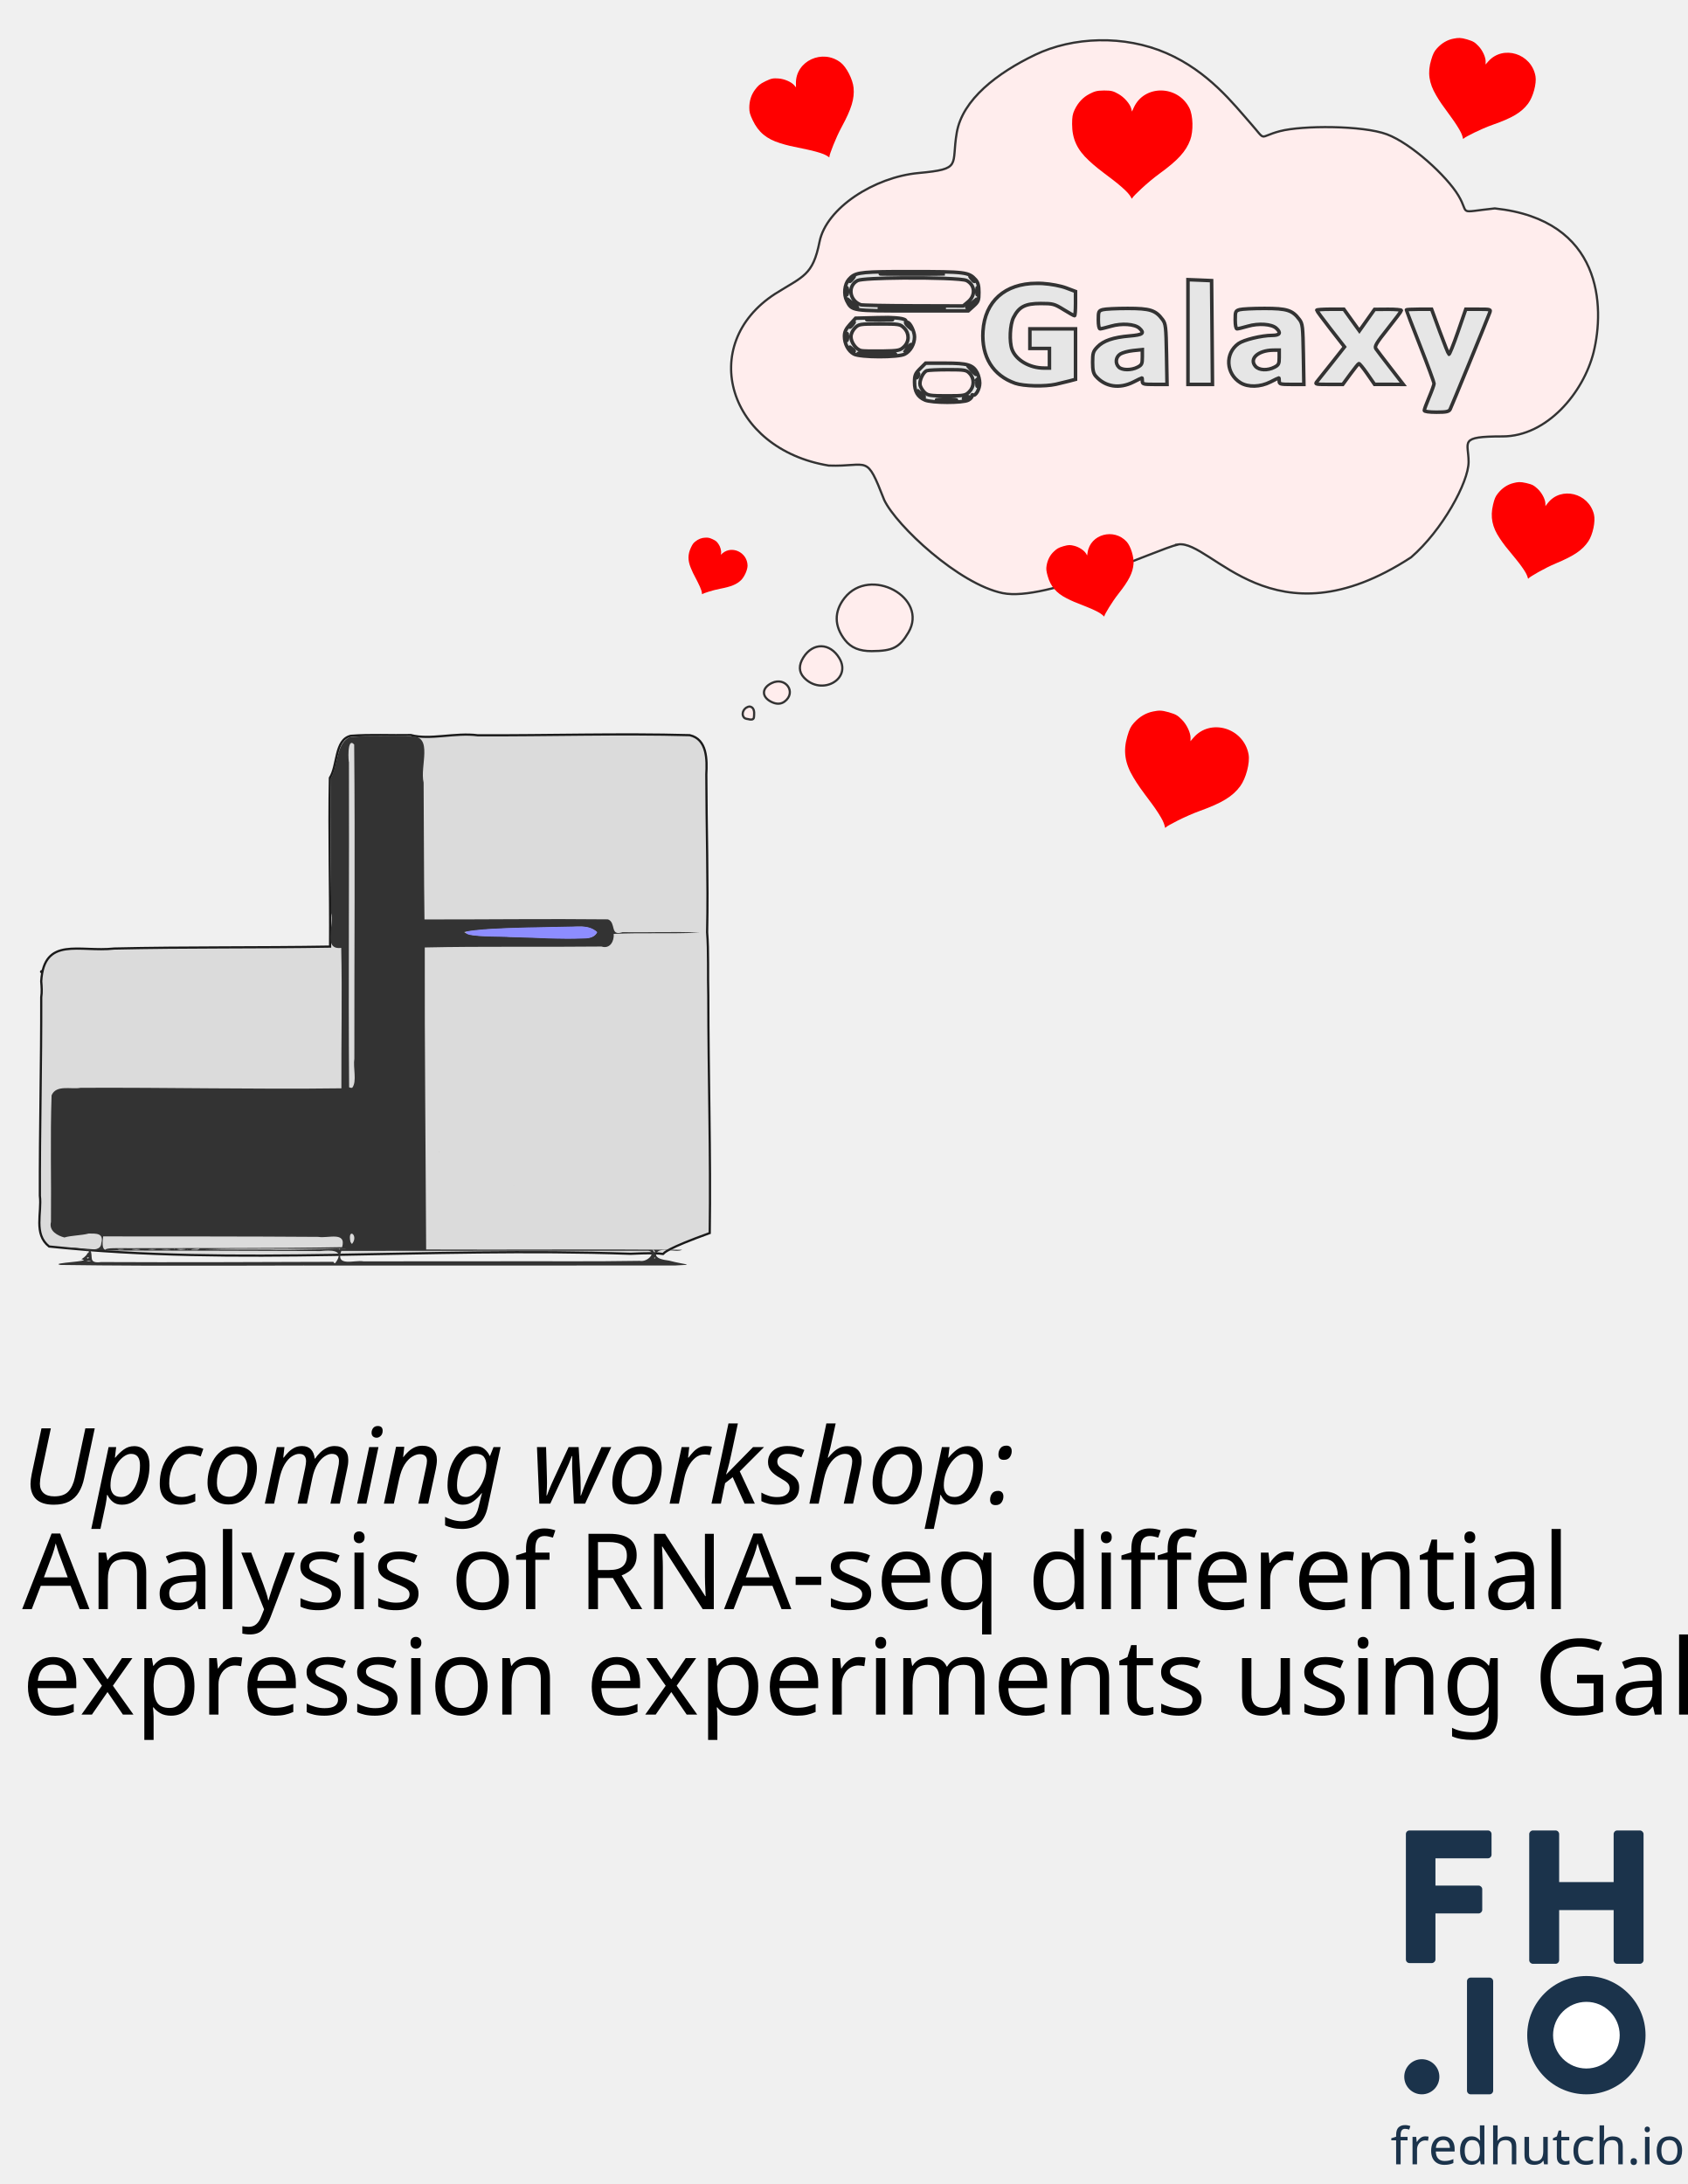
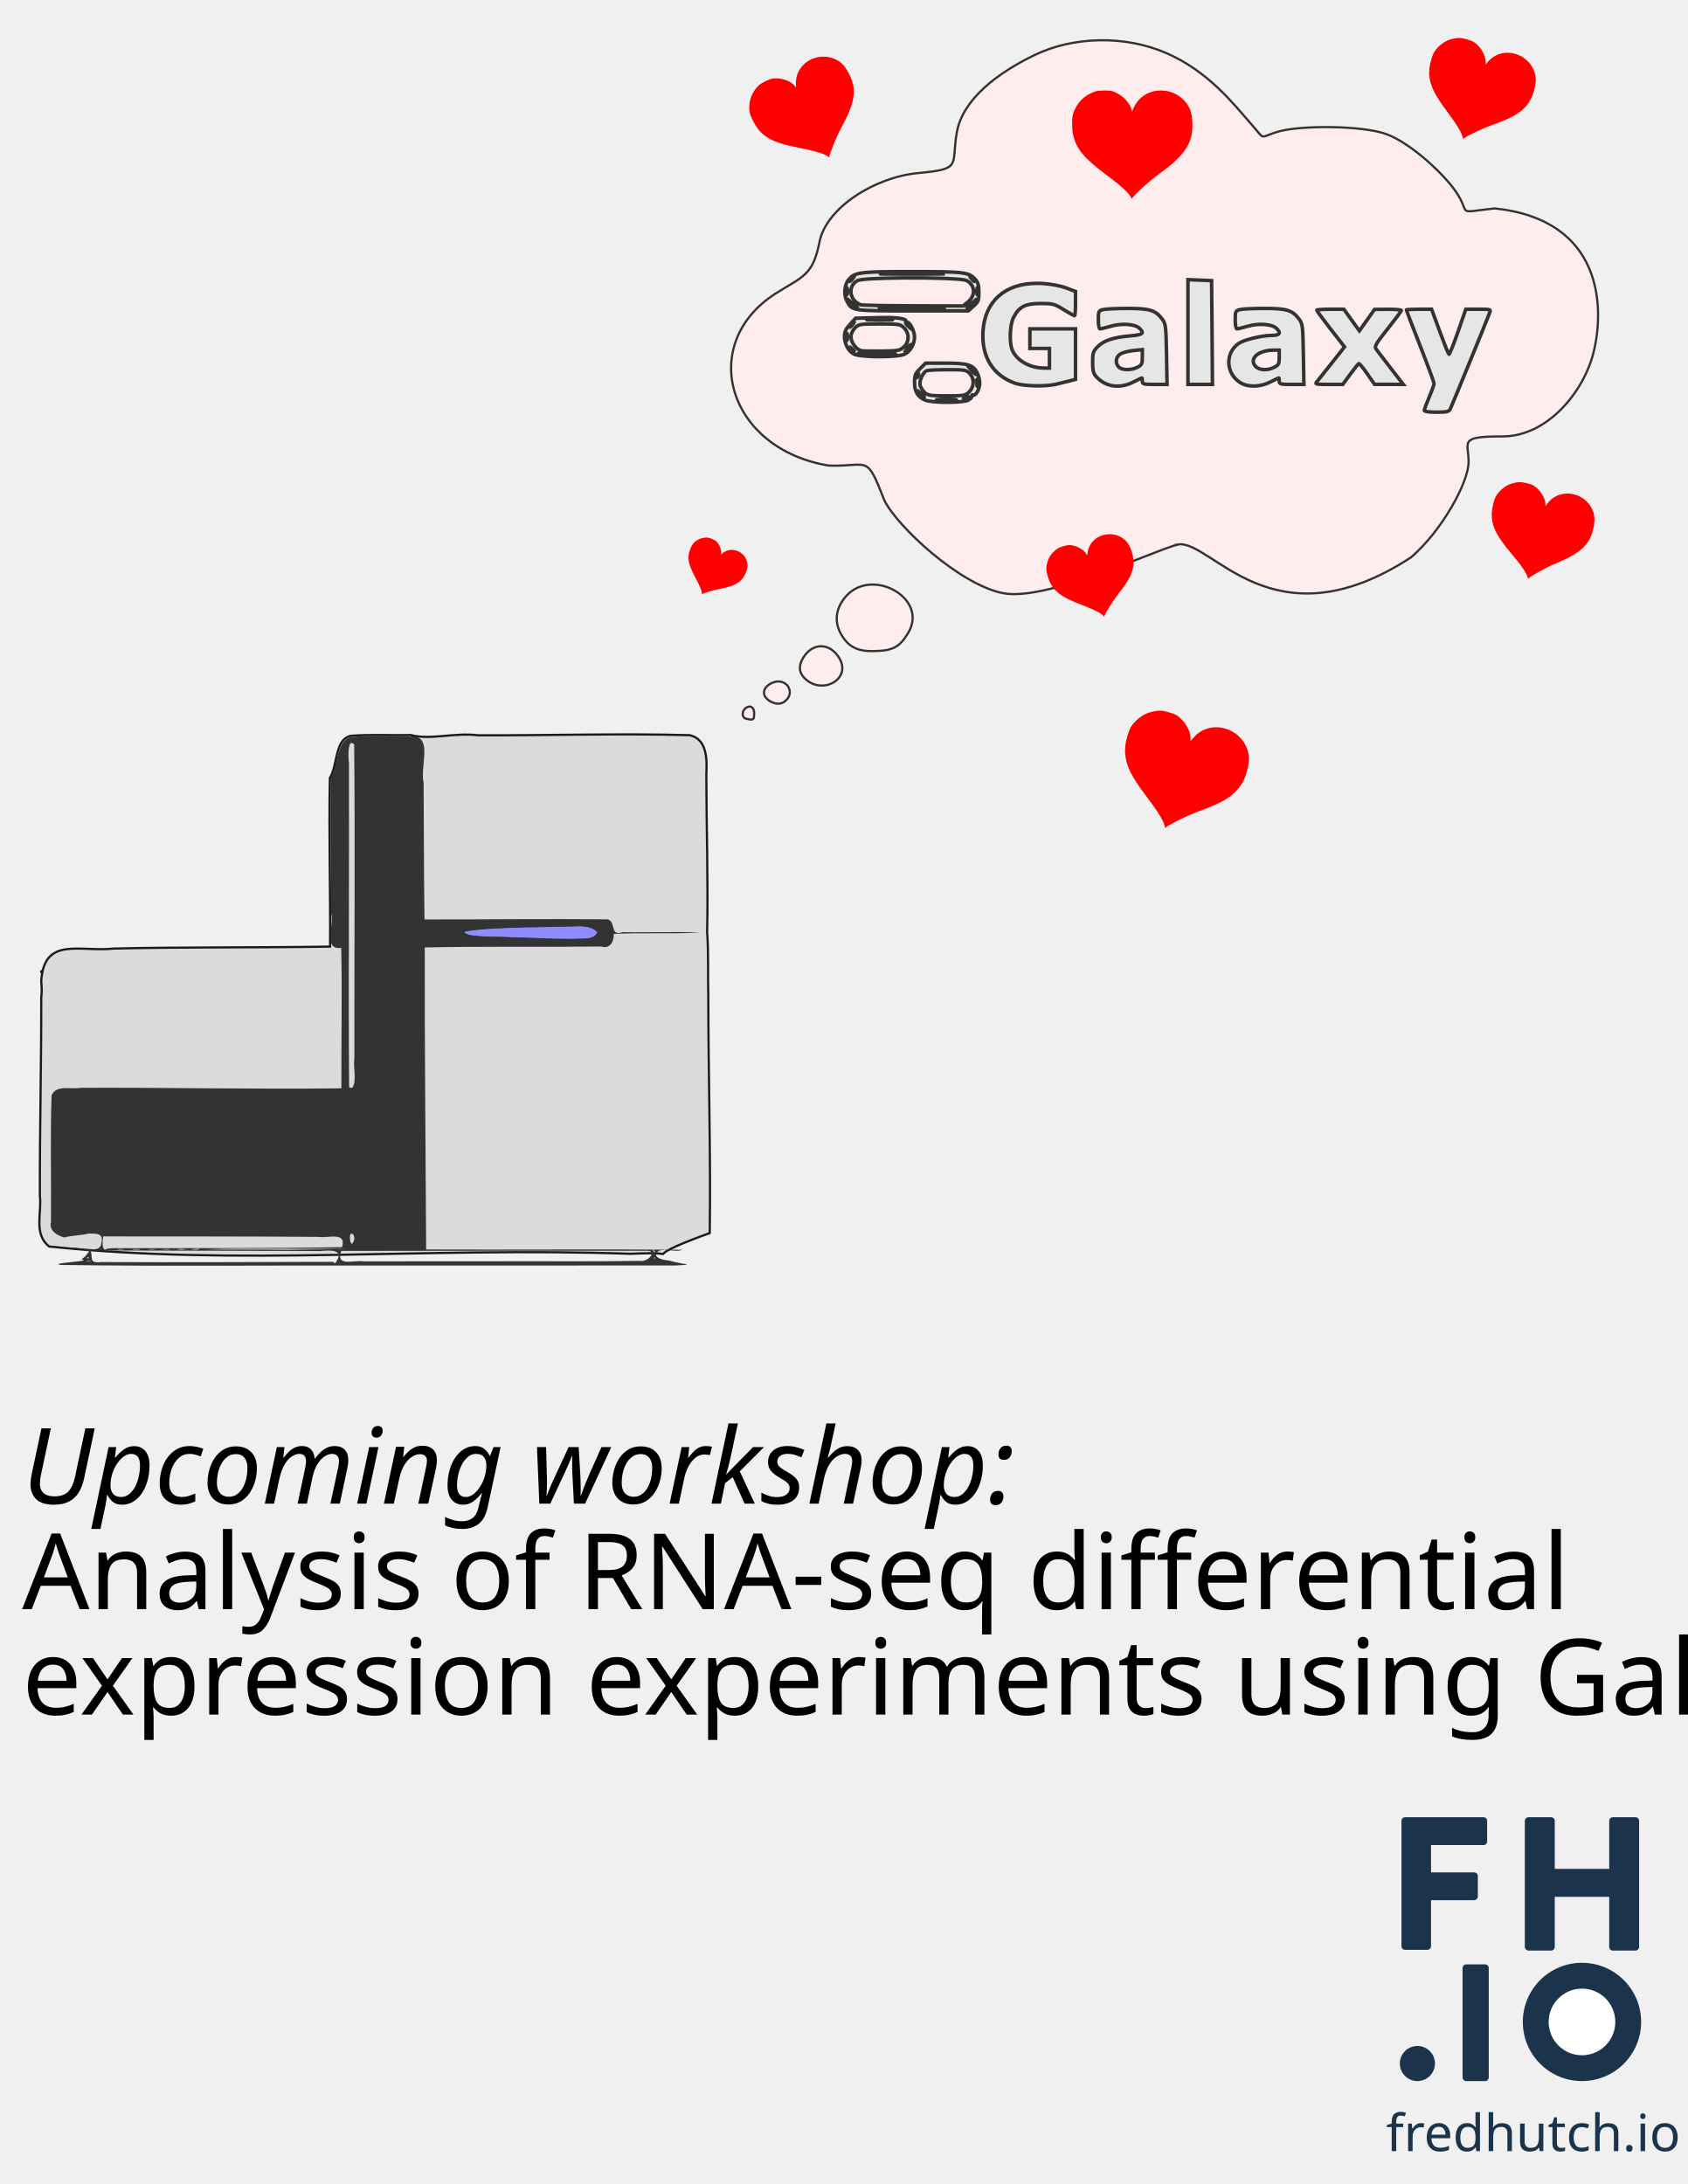
<svg xmlns="http://www.w3.org/2000/svg" width="765" height="990" id="svg2" version="1.1">
  <defs id="defs4">
    </defs>
  <g id="layer1" transform="translate(116.0609,662.6271)">
    <path style="fill:#ffeded;fill-opacity:1;stroke:#333333;stroke-width:1" d="m 417.957,-415.84 c -10.264,2.384 -59.769,26.101 -79.557,22.069 -19.788,-4.032 -48.109,-30.473 -53.684,-42.183 -8.337,-21.369 -6.739,-14.974 -25.16,-15.636 -45.615,-7.489 -59.804,-54.85 -24.288,-77.849 12.812,-8.054 17.062,-8.259 20.119,-23.584 3.057,-15.324 24.835,-29.328 44.872,-31.175 20.036,-1.846 14.723,-3.378 17.336,-18.354 2.613,-14.977 18.348,-27.01 35.507,-35.237 17.159,-8.228 40.371,-9.075 59.499,-0.759 19.128,8.316 30.547,23.218 38.096,31.762 7.55,8.544 3.26,6.288 13.314,3.626 10.054,-2.662 37.571,-2.684 48.545,1.421 10.974,4.106 27.092,18.891 32.397,27.751 5.305,8.86 -1.004,7.675 16.484,5.832 49.043,5.2 49.815,44.808 44.781,65.234 -4.574,18.222 -21.079,38.117 -41.238,38.117 -20.158,0 -15.415,2.337 -15.415,11.556 0,9.218 -11.966,31.089 -26.064,43.254 -62.784,40.976 -90.404,-8.037 -105.546,-5.847 z" id="path3319" />
-     <g id="g3795" transform="matrix(1.10635,0,0,1.10635,40.55769,-30.81603)">
-       <path transform="matrix(1.392869,0,0,1.392869,197.6493,31.98062)" d="m 240.455,165.7 c 0,9.609 -7.79,17.399 -17.399,17.399 -9.609,0 -17.399,-7.79 -17.399,-17.399 0,-9.609 7.79,-17.399 17.399,-17.399 9.609,0 17.399,7.79 17.399,17.399 z" id="path3165-7" style="fill:#1b334b;fill-opacity:1;stroke:none" />
-       <path style="fill:#ffffff;fill-opacity:1;stroke:none" id="path3935-9" d="m 240.455,165.7 c 0,9.609 -7.79,17.399 -17.399,17.399 -9.609,0 -17.399,-7.79 -17.399,-17.399 0,-9.609 7.79,-17.399 17.399,-17.399 9.609,0 17.399,7.79 17.399,17.399 z" transform="matrix(0.7846498,0,0,0.7846498,333.3161,132.7627)" />
-       <path d="m 434.391,180.377 c 0,-0.775 0.622,-1.474 1.475,-1.474 l 32.137,0 c 0.851,0 1.475,0.699 1.475,1.474 l 0,8.462 c 0,0.775 -0.625,1.474 -1.475,1.474 l -21.502,0 0,11.177 17.697,0 c 0.776,0 1.475,0.699 1.475,1.476 l 0,8.459 c 0,0.777 -0.699,1.476 -1.475,1.476 l -17.697,0 0,18.861 c 0,0.778 -0.699,1.476 -1.477,1.476 l -9.158,0 c -0.853,0 -1.475,-0.699 -1.475,-1.476 l 0,-51.386" style="fill:#1b334b;fill-opacity:1;fill-rule:nonzero;stroke:none" id="path54-1-3" />
-       <path d="m 484.92,180.385 c 0,-0.78 0.703,-1.482 1.486,-1.482 l 9.287,0 c 0.858,0 1.486,0.703 1.486,1.482 l 0,19.67 22.322,0 0,-19.67 c 0,-0.78 0.624,-1.482 1.482,-1.482 l 9.287,0 c 0.782,0 1.484,0.703 1.484,1.482 l 0,51.67 c 0,0.782 -0.701,1.484 -1.484,1.484 l -9.287,0 c -0.858,0 -1.482,-0.703 -1.482,-1.484 l 0,-20.528 -22.322,0 0,20.528 c 0,0.782 -0.628,1.484 -1.486,1.484 l -9.287,0 c -0.782,0 -1.486,-0.703 -1.486,-1.484 l 0,-51.67" style="fill:#1b334b;fill-opacity:1;fill-rule:nonzero;stroke:none" id="path62-6-5" />
-       <path id="path3160-8" d="m 460.926,239.192 c -0.823,0 -1.501,0.68 -1.501,1.501 0,15.905 0,28.765 0,44.82 0,0.821 0.678,1.501 1.501,1.501 l 7.72,0 c 0.819,0 1.501,-0.68 1.501,-1.501 0,-14.897 0,-31.444 0,-44.82 0,-0.821 -0.682,-1.501 -1.501,-1.501 z" style="fill:#1b334b;fill-opacity:1;fill-rule:nonzero;stroke:none" />
-       <path transform="matrix(1.790477,0,0,1.790477,817.7681,434.8068)" d="m -206.46,-86.561 c 0,2.218 -1.798,4.017 -4.017,4.017 -2.218,0 -4.017,-1.798 -4.017,-4.017 0,-2.218 1.798,-4.017 4.017,-4.017 2.218,0 4.017,1.798 4.017,4.017 z" id="path3267-2" style="fill:#1b334b;fill-opacity:1;stroke:none" />
-     </g>
    <flowRoot xml:space="preserve" id="flowRoot3056" style="font-size:48px;font-style:normal;font-variant:normal;font-weight:normal;font-stretch:normal;line-height:125%;letter-spacing:0px;word-spacing:0px;fill:#000000;fill-opacity:1;stroke:none;font-family:'2CA19B_0_0';-inkscape-font-specification:'2CA19B_0_0'" transform="matrix(1.10635,0,0,1.10635,25.34818,-289.278)">
      <flowRegion id="flowRegion3058">
        <rect id="rect3060" width="501.08" height="145.062" x="-108.046" y="401.181" style="fill:#000000;fill-opacity:1" />
      </flowRegion>
      <flowPara style="font-size:21px;fill:#000000;fill-opacity:1" id="flowPara3078">RNA-seq has become a standard assay in molecular biology, and Galaxy has a comprehensive set of tools to help you learn from the results. </flowPara>
      <flowPara style="font-size:21px;fill:#000000;fill-opacity:1" id="flowPara3839">
-         <flowSpan style="font-style:normal;font-variant:normal;font-weight:bold;font-stretch:normal;fill:#000000;fill-opacity:1;font-family:'2CA19B_1_0';-inkscape-font-specification:'2CA19B_1_0 Bold'" id="flowSpan3845">Class for Hutch employees:  </flowSpan>1-3pm Friday November 20.  </flowPara>
+         <flowSpan style="font-style:normal;font-variant:normal;font-weight:bold;font-stretch:normal;fill:#000000;fill-opacity:1;font-family:'2CA19B_1_0';-inkscape-font-specification:'2CA19B_1_0 Bold'" id="flowSpan3845">Class for Hutch employees:  </flowSpan>3-5pm Wednesday 12/2.  </flowPara>
      <flowPara style="font-size:21px;fill:#000000;fill-opacity:1" id="flowPara3841">Registration required. Details at http://fredhutch.io/.</flowPara>
      <flowPara style="font-size:21px;fill:#000000;fill-opacity:1" id="flowPara3072" />
    </flowRoot>
-     <text xml:space="preserve" style="font-size:23.233px;font-style:normal;font-variant:normal;font-weight:normal;font-stretch:normal;line-height:125%;letter-spacing:0px;word-spacing:0px;fill:#1b334b;fill-opacity:1;stroke:none;font-family:'2CA19B_1_0';-inkscape-font-specification:'2CA19B_1_0'" x="514.19" y="318.458" id="text3080">
-       <tspan id="tspan3082" x="514.19" y="318.458">fredhutch.io</tspan>
-     </text>
+     <g id="g3046" transform="translate(-2,-6)">
+       <g transform="matrix(1.10635,0,0,1.10635,40.55769,-30.81603)" id="g3795">
+         <path style="fill:#1b334b;fill-opacity:1;stroke:none" id="path3165-7" d="m 240.455,165.7 c 0,9.609 -7.79,17.399 -17.399,17.399 -9.609,0 -17.399,-7.79 -17.399,-17.399 0,-9.609 7.79,-17.399 17.399,-17.399 9.609,0 17.399,7.79 17.399,17.399 z" transform="matrix(1.392869,0,0,1.392869,197.6493,31.98062)" />
+         <path transform="matrix(0.7846498,0,0,0.7846498,333.3161,132.7627)" d="m 240.455,165.7 c 0,9.609 -7.79,17.399 -17.399,17.399 -9.609,0 -17.399,-7.79 -17.399,-17.399 0,-9.609 7.79,-17.399 17.399,-17.399 9.609,0 17.399,7.79 17.399,17.399 z" id="path3935-9" style="fill:#ffffff;fill-opacity:1;stroke:none" />
+         <path id="path54-1-3" style="fill:#1b334b;fill-opacity:1;fill-rule:nonzero;stroke:none" d="m 434.391,180.377 c 0,-0.775 0.622,-1.474 1.475,-1.474 l 32.137,0 c 0.851,0 1.475,0.699 1.475,1.474 l 0,8.462 c 0,0.775 -0.625,1.474 -1.475,1.474 l -21.502,0 0,11.177 17.697,0 c 0.776,0 1.475,0.699 1.475,1.476 l 0,8.459 c 0,0.777 -0.699,1.476 -1.475,1.476 l -17.697,0 0,18.861 c 0,0.778 -0.699,1.476 -1.477,1.476 l -9.158,0 c -0.853,0 -1.475,-0.699 -1.475,-1.476 l 0,-51.386" />
+         <path id="path62-6-5" style="fill:#1b334b;fill-opacity:1;fill-rule:nonzero;stroke:none" d="m 484.92,180.385 c 0,-0.78 0.703,-1.482 1.486,-1.482 l 9.287,0 c 0.858,0 1.486,0.703 1.486,1.482 l 0,19.67 22.322,0 0,-19.67 c 0,-0.78 0.624,-1.482 1.482,-1.482 l 9.287,0 c 0.782,0 1.484,0.703 1.484,1.482 l 0,51.67 c 0,0.782 -0.701,1.484 -1.484,1.484 l -9.287,0 c -0.858,0 -1.482,-0.703 -1.482,-1.484 l 0,-20.528 -22.322,0 0,20.528 c 0,0.782 -0.628,1.484 -1.486,1.484 l -9.287,0 c -0.782,0 -1.486,-0.703 -1.486,-1.484 l 0,-51.67" />
+         <path style="fill:#1b334b;fill-opacity:1;fill-rule:nonzero;stroke:none" d="m 460.926,239.192 c -0.823,0 -1.501,0.68 -1.501,1.501 0,15.905 0,28.765 0,44.82 0,0.821 0.678,1.501 1.501,1.501 l 7.72,0 c 0.819,0 1.501,-0.68 1.501,-1.501 0,-14.897 0,-31.444 0,-44.82 0,-0.821 -0.682,-1.501 -1.501,-1.501 z" id="path3160-8" />
+         <path style="fill:#1b334b;fill-opacity:1;stroke:none" id="path3267-2" d="m -206.46,-86.561 c 0,2.218 -1.798,4.017 -4.017,4.017 -2.218,0 -4.017,-1.798 -4.017,-4.017 0,-2.218 1.798,-4.017 4.017,-4.017 2.218,0 4.017,1.798 4.017,4.017 z" transform="matrix(1.790477,0,0,1.790477,817.7681,434.8068)" />
+       </g>
+       <text id="text3080" y="318.458" x="514.19" style="font-size:23.233px;font-style:normal;font-variant:normal;font-weight:normal;font-stretch:normal;line-height:125%;letter-spacing:0px;word-spacing:0px;fill:#1b334b;fill-opacity:1;stroke:none;font-family:'2CA19B_1_0';-inkscape-font-specification:'2CA19B_1_0'" xml:space="preserve">
+         <tspan y="318.458" x="514.19" id="tspan3082">fredhutch.io</tspan>
+       </text>
+     </g>
    <g transform="matrix(0.07104731,0.01681218,-0.01681218,0.07104731,563.601,-447.1052)" id="layer1-0">
      <path d="M 297.297,550.868 C 283.522,535.432 249.127,505.339 220.863,483.994 137.119,420.752 125.721,411.6 91.719,380.291 29.035,322.571 2.414,264.581 2.505,185.951 2.549,147.567 5.166,132.779 15.915,110.154 34.151,71.768 61.015,43.245 95.36,25.799 119.685,13.444 131.683,7.954 172.304,7.73 c 42.493,-0.235 51.439,4.72 76.435,18.452 30.425,16.714 61.74,52.436 68.213,77.811 l 3.998,15.672 9.86,-21.585 c 55.716,-121.973 233.598,-120.148 295.502,3.032 19.638,39.076 21.794,122.513 4.38,169.513 -22.715,61.309 -65.38,108.051 -164.006,179.677 -64.681,46.974 -137.885,118.046 -142.981,128.028 -5.915,11.588 -0.282,1.816 -26.408,-27.461 z" id="path2417" style="fill:#ff0000" />
      <g transform="translate(129.2857,-64.28571)" id="g2221" />
    </g>
    <path style="fill:#29abe2;fill-opacity:1;stroke:none" d="" id="path3325" transform="translate(-116.0609,-662.6271)" />
    <g id="g3816" transform="matrix(0.147448,0,0,0.147448,269.0008,-334.0718)">
      <path id="path3005" d="m -2460.53,1603.85 c -48.778,-38.314 -21.802,-103.694 -28.431,-156.024 -0.577,-203.155 4.724,-408.461 4.209,-610.26 2.477,-16.238 1.458,-31.11 -0.068,-49.315 8.514,-139.639 118.971,-88.648 224.304,-100.451 221.181,-5.007 442.551,-2.338 663.681,-6.007 1.351,-172.696 -4.14,-346.328 -0.611,-518.596 24.575,-38.412 13.825,-117.624 64.13,-129.387 61.355,-4.744 123.166,-1.014 184.707,-2.31 58.494,16.093 136.985,-8.564 206.107,0.726 216.786,0.758 434.677,-6.217 650.969,-0.402 54.34,12.193 53.514,75.974 51.227,120.438 0.196,161.677 5.843,325.498 2.472,485.737 4.661,57.715 1.812,131.8 3.562,195.235 0.129,243.029 7.772,486.414 4.418,729.265 -263.368,94.964 -35.653,53.923 -243.028,63.76 -640.345,-21.831 -1201.708,38.45 -1787.647,-22.411 z M -2483.443,761 c -6.897,-2.782 7.212,-7.487 0,0 z" style="fill:#dbdbdb;fill-opacity:1;stroke:#1a1a1a;stroke-width:6.782" />
      <path id="path2993" d="m -1430.336,1662.469 c -331.649,-1.25 -663.417,2.856 -994.991,-1.936 -37.843,-6.595 104.126,-10.763 64.031,-17.424 55.192,-36.745 -27.416,-33.508 -48.575,-32.176 28.178,-13.949 106.936,23.208 109.75,-17.436 8.769,-31.974 -17.513,-29.293 -38.538,-29.595 -22.916,6.215 -53.923,5.7 -74.874,12.185 -19.841,-5.131 -48.675,-19.49 -41.298,-47.872 1.275,-129.611 -2.572,-260 1.89,-389.126 14.121,-33.769 60.828,-17.391 89.247,-23.141 267.177,-1.334 534.554,5.044 801.6,1.556 -0.684,-143.671 2.698,-289.245 -0.519,-431.729 -58.415,7.355 -19.383,-73.202 -31.451,-108.526 1.001,-137.711 -3.813,-276.339 -0.295,-413.627 21.641,-38.979 16.59,-109.257 59.148,-126.031 62.001,-4.895 125.012,-3.465 186.894,-1.673 70.099,-4.139 26.72,92.468 38.98,141.533 1.094,140.291 0.618,280.606 2.65,420.881 188.008,0.275 376.401,-2.304 564.17,-0.255 26.077,10.621 4.752,53.02 44.973,39.359 78.961,1.554 158.72,-2.351 237.207,1.349 -87.703,4.432 -177.602,-0.342 -264.707,4.02 1.885,21.535 -10.869,47.387 -37.561,38.791 -180.822,1.985 -363.703,-1.037 -543.208,2.876 -0.688,308.512 2.828,619.241 4.254,928.528 262.091,1.135 525.776,-1.257 787.136,0.859 -20.618,10.713 -70.033,-12.028 -80.413,12.35 -1.752,14.231 19.002,18.146 40.386,21.081 47.283,12.881 84.931,11.846 18.257,14.926 -298.043,0.197 -596.106,0.14 -894.142,0.253 z m -150.715,-7.439 c 32.142,-42.766 -15.76,-40.316 -45.651,-37.27 -235.625,-0.514 -471.928,-1.688 -707.134,-1.823 10.279,17.993 -8.689,40.964 33.637,35.692 237.893,1.194 475.788,0 713.681,-0.73 l 1.743,3.381 3.724,0.75 z m -757.094,-5.146 c 21.568,-1.132 -24.541,-3.817 0,0 z m 1234.326,-0.605 c 152.721,-0.83 306.533,1.362 458.572,-1.353 25.401,4.835 51.966,-27.218 27.186,-30.925 -314.795,0.089 -629.591,-0.261 -944.386,0.277 -18.623,50.846 40.923,26.983 68.362,32.19 130.089,-0.063 260.178,-0.125 390.266,-0.189 z m -1237.257,-8.473 c 9.263,-6.111 -10.407,-3.354 0,0 z m 1741.899,0.022 c 7.357,-5.096 -6.684,-2.6 0,0 z M -2341.387,1625 c 9.491,-8.933 -8.605,-14.361 0,0 z m 1742.05,0 c 13.84,7.873 -17.291,-31.365 0,0 z m -1688.358,-11.088 c 2.195,-6.537 38.584,-4.907 70.682,-4.934 218.888,-0.775 438.821,0.74 657.176,-3.097 13.863,-49.655 -44.163,-26.324 -73.312,-31.665 -220.392,-1.635 -440.791,-1.202 -661.188,-1.478 -1.791,13.81 -4.795,38.47 6.642,41.173 z m 43.515,-0.52 c 43.018,-1.31 -26.721,-3.422 0,0 z m 51.344,0.393 c 44.416,-2.78 -45.945,-2.864 0,0 z m 50.397,-0.385 c 38.165,-2.875 -45.673,-1.605 0,0 z m 44,-0.016 c 43.226,-2.478 -54.282,-2.106 0,0 z m 42.202,0.448 c 51.502,-2.915 -42.148,-3.683 0,0 z m 52.35,-0.597 c 28.453,-6.223 -58.016,1.39 0,0 z m 224.051,0.152 c 24.438,2.624 329.229,-4.243 200.041,-2.595 -134.488,1.036 -269.263,-2.344 -403.541,1.683 67.788,1.716 135.683,0.537 203.5,0.911 z m -295,-0.386 c 3.587,-2.555 -3.587,-2.555 0,0 z m 39.417,-0.079 c 6.736,-0.792 -6.32,-0.81 0,0 z m 467.083,0.079 c 6.226,-2.359 -5.954,-2.244 0,0 z m 39.811,-18.189 c 19.873,-26.376 -15.388,-50.419 -5.811,-5.213 2.195,1.166 2.058,7.496 5.811,5.213 z m -146.197,-465.378 c 1116.482,497.045 558.241,248.522 0,0 z m 146.159,-13.835 c 14.91,-19.704 1.886,-61.396 6.321,-89.303 -0.355,-321.817 2.477,-644.106 -0.547,-965.692 -23.44,-26.033 -17.029,59.966 -16.113,53.194 1.249,333.505 -2.044,667.241 0.566,1000.621 3.219,0.736 6.299,2.706 9.773,1.18 z m 683.228,-459.159 c 21.858,-1.8 58.939,5.292 68.5,-19.285 -32.507,-28.894 -82.732,-10.455 -122.647,-15.497 -94.847,5.267 -191.841,0.141 -285.219,15.57 26.204,18.63 97.941,8.528 138.679,14.356 66.916,0.579 133.782,5.718 200.688,4.857 z" style="fill:#333333" />
    </g>
    <path style="fill:#e6e6e6;stroke:#333333;stroke-width:1.6;stroke-miterlimit:4;stroke-dasharray:none" d="m 289.371,-539.491 c 2.341,-0.013 4.98,0 7.963,0 24.036,0 25.728,0.194 28.807,3.658 1.096,1.232 1.477,2.731 1.477,5.741 0,3.646 -0.233,4.261 -2.401,6.204 l -2.424,2.176 -25.299,0 c -27.831,0 -27.386,0.052 -29.8,-4.63 -1.447,-2.806 -0.991,-7.425 0.946,-9.607 2.573,-2.898 4.34,-3.452 20.728,-3.542 z m 8.287,0.833 c -4.284,-9e-5 -8.597,0.031 -11.911,0.093 -6.627,0.123 -1.413,0.208 11.587,0.208 8.938,1.8e-4 14.3,-0.046 14.704,-0.116 -0.091,-0.028 -0.942,-0.059 -2.654,-0.093 -3.186,-0.062 -7.442,-0.092 -11.726,-0.093 z m -26.614,1.389 c -0.128,0.068 -0.415,0.279 -0.854,0.625 -0.711,0.559 -1.293,1.143 -1.293,1.296 0,0.61 0.605,0.239 1.57,-0.995 0.574,-0.734 0.79,-1.04 0.577,-0.926 z m 52.513,0 c -0.038,0.038 0.187,0.339 0.646,0.926 0.558,0.713 1.139,1.296 1.293,1.296 0.608,0 0.215,-0.63 -1.016,-1.597 -0.586,-0.461 -0.885,-0.663 -0.923,-0.625 z m -30.538,0.625 c -9.992,0.087 -19.036,0.482 -20.382,1.181 -4.647,2.41 -3.776,9.087 1.431,10.996 0.609,0.223 11.314,0.431 23.775,0.463 l 22.644,0.069 2.285,-1.921 c 3.466,-2.925 3.104,-7.614 -0.739,-9.607 -1.731,-0.898 -16.168,-1.293 -29.015,-1.181 z m 129.356,0.787 5.355,0.208 5.355,0.231 0.208,23.52 0.185,23.52 -5.54,0 -5.563,0 0,-23.751 z m -154.631,3.658 c -0.09,0.122 -0.139,0.706 -0.139,1.597 0,1.426 0.137,2.009 0.323,1.296 0.186,-0.713 0.186,-1.88 0,-2.593 -0.07,-0.267 -0.131,-0.374 -0.185,-0.301 z m 59.092,0 c -0.09,0.122 -0.139,0.706 -0.139,1.597 0,1.426 0.137,2.009 0.323,1.296 0.186,-0.713 0.186,-1.88 0,-2.593 -0.07,-0.267 -0.131,-0.374 -0.185,-0.301 z m 26.799,-1.991 c 0.949,-0.006 1.938,0.004 2.932,0.069 3.757,0.244 8.087,1.073 10.595,2.014 l 4.247,1.597 0,5.51 c 0,3.026 -0.195,5.51 -0.439,5.51 -0.243,0 -2.472,-1.25 -4.94,-2.778 -4.215,-2.609 -4.831,-2.778 -10.433,-2.778 -6.951,0 -9.804,1.453 -12.28,6.32 -1.642,3.228 -1.998,11.011 -0.669,14.538 1.817,4.823 7.975,8.403 14.496,8.403 l 2.447,0 0,-4.445 0,-4.445 -4.432,0 -4.432,0 0,-4.445 0,-4.445 10.341,0 10.341,0 0,11.436 0,11.459 -2.77,0.741 c -1.523,0.405 -4.266,1.066 -6.094,1.482 -4.963,1.129 -14.641,0.9 -18.466,-0.44 -10.097,-3.536 -15.354,-12.027 -14.611,-23.636 0.866,-13.537 9.935,-21.57 24.168,-21.668 z m -85.845,6.922 1.801,2.037 c 0.985,1.12 2.113,2.037 2.516,2.037 0.403,0 0.585,-0.083 0.415,-0.185 -0.169,-0.102 -1.297,-1.019 -2.516,-2.037 z m 59.092,0 -2.216,1.852 c -1.219,1.019 -2.347,1.935 -2.516,2.037 -0.169,0.102 0.012,0.185 0.415,0.185 0.403,0 1.554,-0.917 2.539,-2.037 z m -29.223,4.167 c -4.418,-9e-5 -8.865,0.032 -12.28,0.093 -6.831,0.122 -1.45,0.208 11.957,0.208 9.217,1.8e-4 14.751,-0.046 15.165,-0.116 -0.094,-0.028 -0.98,-0.06 -2.747,-0.093 -3.288,-0.061 -7.677,-0.092 -12.095,-0.093 z m 97.386,0.278 c 10.165,0 12.639,0.783 15.812,5.047 1.424,1.914 1.577,3.233 1.8,15.742 l 0.231,13.658 -5.586,0 c -5.106,0 -5.609,-0.13 -5.609,-1.482 0,-0.815 -0.083,-1.483 -0.185,-1.482 -0.102,8.3e-4 -1.81,0.835 -3.809,1.852 -6.361,3.236 -12.764,2.272 -17.058,-2.57 -1.147,-1.293 -1.477,-2.726 -1.477,-6.366 0,-4.162 0.249,-4.935 2.147,-6.922 2.707,-2.834 7.218,-4.384 14.588,-5 6.085,-0.509 6.972,-1.213 4.432,-3.519 -2.092,-1.898 -8.022,-2.306 -12.834,-0.903 -2.263,0.66 -4.494,1.204 -4.94,1.204 -0.489,0 -0.808,-1.624 -0.808,-4.074 0,-3.797 0.132,-4.097 2.031,-4.63 1.117,-0.313 6.186,-0.556 11.264,-0.556 z m 62.046,0 c 10.164,0 12.639,0.783 15.812,5.047 1.426,1.916 1.566,3.22 1.777,15.742 l 0.231,13.658 -5.586,0 c -5.093,0 -5.586,-0.131 -5.586,-1.482 0,-0.815 -0.083,-1.483 -0.185,-1.482 -0.102,8.3e-4 -1.81,0.835 -3.809,1.852 -4.586,2.334 -10.094,2.483 -13.55,0.37 -6.667,-4.076 -7.157,-13.32 -0.946,-17.756 2.443,-1.745 10.497,-3.707 15.35,-3.727 3.475,-0.014 4.102,-1.154 1.777,-3.264 -2.092,-1.898 -8.022,-2.306 -12.834,-0.903 -2.263,0.66 -4.494,1.204 -4.94,1.204 -0.489,0 -0.808,-1.624 -0.808,-4.074 0,-3.797 0.132,-4.097 2.031,-4.63 1.117,-0.313 6.186,-0.556 11.264,-0.556 z m 29.777,0.37 6.163,0 3.509,4.908 3.532,4.885 3.439,-4.861 3.439,-4.861 6.094,-0.046 c 3.352,-0.02 6.09,0.227 6.071,0.532 -0.019,0.306 -2.83,4.056 -6.232,8.334 -5.237,6.585 -6.041,7.957 -5.309,9.028 0.475,0.696 3.455,4.613 6.625,8.704 l 5.771,7.454 -6.509,-0.023 -6.509,0 -3.324,-4.792 c -1.828,-2.635 -3.54,-4.725 -3.809,-4.63 -0.268,0.095 -2.014,2.269 -3.878,4.815 l -3.393,4.63 -6.394,0 c -6.022,0 -6.334,-0.076 -5.286,-1.296 0.612,-0.713 3.671,-4.559 6.786,-8.519 l 5.678,-7.199 -6.302,-8.079 c -3.462,-4.449 -6.302,-8.293 -6.302,-8.542 0,-0.249 2.761,-0.44 6.14,-0.44 z m 40.21,0 5.725,0 3.693,10.07 c 2.031,5.537 3.899,10.189 4.155,10.348 0.256,0.159 2.092,-4.372 4.063,-10.07 l 3.578,-10.348 5.725,0 c 5.63,0 5.708,0.026 5.078,1.667 -2.077,5.405 -17.309,42.596 -17.889,43.683 -0.572,1.072 -1.694,1.32 -6.209,1.32 -3.375,0 -5.517,-0.309 -5.517,-0.787 0,-0.43 0.997,-3.147 2.216,-6.019 1.219,-2.872 2.216,-5.646 2.216,-6.181 0,-0.535 -2.825,-8.199 -6.278,-17.015 -3.453,-8.816 -6.279,-16.162 -6.279,-16.343 0,-0.182 2.576,-0.326 5.725,-0.324 z m -242.046,3.773 c 7.165,-0.005 10.255,0.687 9.395,2.083 -0.205,0.333 0.365,1.223 1.27,1.991 l 1.639,1.412 -1.408,-1.667 c -0.774,-0.917 -1.097,-1.667 -0.716,-1.667 1.189,0 3.232,4.178 3.232,6.621 0,3.224 -1.832,6.465 -4.409,7.801 -3.031,1.572 -20.2,1.535 -23.106,-0.046 -2.536,-1.38 -4.247,-4.625 -4.247,-8.056 0,-1.973 0.651,-3.35 2.539,-5.417 l 2.516,-2.755 9.972,-0.255 c 1.191,-0.029 2.3,-0.045 3.324,-0.046 z m -2.17,0.741 c -1.74,-3.9e-4 -3.514,0.044 -4.894,0.116 -2.759,0.143 -0.688,0.253 4.593,0.255 5.281,8.3e-4 7.531,-0.11 5.009,-0.255 -1.261,-0.072 -2.968,-0.115 -4.709,-0.116 z m -11.818,1.412 c -0.128,0.068 -0.415,0.28 -0.854,0.625 -0.711,0.559 -1.293,1.143 -1.293,1.296 8e-5,0.61 0.605,0.239 1.57,-0.995 0.574,-0.734 0.79,-1.04 0.577,-0.926 z m 11.518,0.741 c -8.889,0 -9.37,0.068 -11.103,1.806 -1.094,1.098 -1.824,2.68 -1.824,3.982 0,2.6 2.374,5.829 4.64,6.32 0.906,0.196 5.193,0.281 9.533,0.208 7.228,-0.121 8.051,-0.263 9.787,-1.898 2.53,-2.384 2.576,-6.121 0.092,-8.612 -1.733,-1.738 -2.236,-1.806 -11.126,-1.806 z m -14.819,4.329 c -0.09,0.122 -0.139,0.706 -0.139,1.597 0,1.426 0.137,2.009 0.323,1.296 0.186,-0.713 0.186,-1.88 0,-2.593 -0.07,-0.267 -0.131,-0.374 -0.185,-0.301 z m 29.084,5 c -0.28,0.039 -0.966,0.721 -1.639,1.667 l -1.385,1.968 1.731,-1.667 c 0.95,-0.905 1.565,-1.769 1.385,-1.945 -0.023,-0.022 -0.052,-0.029 -0.092,-0.023 z m -27.93,1.042 c -0.038,0.038 0.187,0.339 0.646,0.926 0.965,1.234 1.57,1.605 1.57,0.995 0,-0.154 -0.582,-0.737 -1.293,-1.296 -0.586,-0.461 -0.885,-0.663 -0.923,-0.625 z m 7.964,2.755 c -2.693,0.01 -4.37,0.146 -4.016,0.37 0.471,0.299 5.009,0.499 10.087,0.44 10.281,-0.119 8.92,-0.475 -3.07,-0.787 -1.083,-0.028 -2.103,-0.026 -3.001,-0.023 z m 124.831,-1.482 -4.109,0.417 c -2.266,0.235 -4.925,0.951 -5.909,1.597 -2.067,1.358 -2.383,4.161 -0.646,5.903 1.476,1.48 5.674,1.509 8.494,0.046 1.936,-1.004 2.17,-1.525 2.17,-4.56 z m 62.046,0.208 -2.77,0.023 c -6.879,0.104 -11.037,3.955 -7.964,7.361 1.641,1.818 5.458,1.981 8.564,0.37 1.921,-0.996 2.17,-1.524 2.17,-4.445 z m -160.263,5.926 8.956,0 c 10.036,0 12.567,0.747 14.45,4.398 0.616,1.195 1.108,3.297 1.108,4.653 7e-5,2.692 -1.896,6.046 -3.024,5.348 -0.388,-0.241 -0.62,-0.02 -0.508,0.486 0.112,0.506 -0.623,1.339 -1.639,1.875 -2.519,1.331 -16.573,1.304 -19.667,-0.046 -3.303,-1.442 -4.709,-3.867 -4.709,-8.079 0,-3.121 0.346,-3.959 2.516,-6.135 z m 18.974,1.111 1.801,2.037 c 1.674,1.904 2.262,2.363 2.262,1.782 0,-0.133 -0.914,-1.049 -2.031,-2.037 z m -8.933,1.852 c -4.568,0 -8.829,0.187 -9.487,0.44 -1.749,0.673 -3.556,4.609 -3.047,6.644 0.241,0.963 1.17,2.438 2.054,3.264 1.419,1.326 2.589,1.505 9.995,1.505 7.922,0 8.49,-0.112 10.203,-1.829 2.319,-2.325 2.41,-5.96 0.208,-8.311 -1.494,-1.595 -2.199,-1.713 -9.926,-1.713 z m -13.342,1.759 c -0.067,-8.3e-4 -0.149,0.028 -0.254,0.093 -0.402,0.249 -0.739,0.751 -0.739,1.134 7e-5,1.066 0.525,0.844 1.016,-0.44 0.189,-0.494 0.177,-0.782 -0.023,-0.787 z m 26.661,2.57 c -0.09,0.122 -0.139,0.706 -0.139,1.597 6e-5,1.426 0.137,2.009 0.323,1.296 0.186,-0.713 0.186,-1.88 0,-2.593 -0.07,-0.267 -0.131,-0.374 -0.185,-0.301 z m -27.284,4.931 1.408,1.667 c 0.774,0.917 1.522,1.667 1.662,1.667 0.591,0 0.154,-0.618 -1.408,-1.945 z m 23.083,3.009 c -0.156,0.012 -0.351,0.039 -0.554,0.093 -0.813,0.213 -1.477,0.515 -1.477,0.671 0,0.585 2.142,0.275 2.539,-0.37 0.171,-0.277 -0.041,-0.43 -0.508,-0.394 z m -9.487,1.134 c -1.339,-6.6e-4 -2.712,0.041 -3.786,0.116 -2.147,0.15 -0.577,0.276 3.485,0.278 4.063,0.003 5.817,-0.126 3.901,-0.278 -0.958,-0.076 -2.262,-0.115 -3.601,-0.116 z" id="path3179" />
    <path style="fill:#ffeded;stroke:#333333;stroke-width:1;fill-opacity:1" d="m 266.942,-372.473 c -4.952,-6.312 -5.029,-12.96 -0.221,-19.088 11.515,-14.677 38.272,-0.176 28.924,15.676 -4.015,6.807 -7.107,8.369 -16.656,8.409 -5.523,0.023 -9.354,-1.565 -12.046,-4.997 z" id="path3321" />
    <path style="fill:#ffeded;stroke:#333333;stroke-width:1;fill-opacity:1" d="m 233.536,-344.473 c -4.531,-2.264 -4.429,-6.322 0.214,-8.541 6.322,-3.021 11.339,4.288 5.774,8.411 -1.663,1.232 -3.694,1.276 -5.989,0.13 l 0,0 z" id="path3323" />
    <path style="fill:#ffeded;stroke:#333333;stroke-width:1;fill-opacity:1" d="m 221.045,-337.513 c -1.333,-1.85 0.25,-4.711 2.723,-4.845 1.923,0.281 2.077,2.38 1.972,3.769 -0.12,1.223 0.135,2.28 -1.823,2.123 -1.275,-0.378 -2.147,-0.126 -2.871,-1.046 z" id="path3327" />
    <path id="path3337" d="m 248.065,-364.61 c 4.318,-6.888 12.059,-6.733 16.291,0.326 5.762,9.612 -8.179,17.24 -16.044,8.779 -2.351,-2.529 -2.435,-5.616 -0.247,-9.105 l 0,0 z" style="fill:#ffeded;stroke:#333333;stroke-width:1;fill-opacity:1" />
    <g id="g3346" transform="matrix(0.08523324,0,0,0.08523324,369.6469,-622.2623)">
      <path style="fill:#ff0000" id="path3348" d="M 297.297,550.868 C 283.522,535.432 249.127,505.339 220.863,483.994 137.119,420.752 125.721,411.6 91.719,380.291 29.035,322.571 2.414,264.581 2.505,185.951 2.549,147.567 5.166,132.779 15.915,110.154 34.151,71.768 61.015,43.245 95.36,25.799 119.685,13.444 131.683,7.954 172.304,7.73 c 42.493,-0.235 51.439,4.72 76.435,18.452 30.425,16.714 61.74,52.436 68.213,77.811 l 3.998,15.672 9.86,-21.585 c 55.716,-121.973 233.598,-120.148 295.502,3.032 19.638,39.076 21.794,122.513 4.38,169.513 -22.715,61.309 -65.38,108.051 -164.006,179.677 -64.681,46.974 -137.885,118.046 -142.981,128.028 -5.915,11.588 -0.282,1.816 -26.408,-27.461 z" />
      <g id="g3350" transform="translate(129.2857,-64.28571)" />
    </g>
    <g transform="matrix(0.08476439,0.02456577,-0.02456577,0.08476439,399.236,-344.6637)" id="g3352">
      <path d="M 297.297,550.868 C 283.522,535.432 249.127,505.339 220.863,483.994 137.119,420.752 125.721,411.6 91.719,380.291 29.035,322.571 2.414,264.581 2.505,185.951 2.549,147.567 5.166,132.779 15.915,110.154 34.151,71.768 61.015,43.245 95.36,25.799 119.685,13.444 131.683,7.954 172.304,7.73 c 42.493,-0.235 51.439,4.72 76.435,18.452 30.425,16.714 61.74,52.436 68.213,77.811 l 3.998,15.672 9.86,-21.585 c 55.716,-121.973 233.598,-120.148 295.502,3.032 19.638,39.076 21.794,122.513 4.38,169.513 -22.715,61.309 -65.38,108.051 -164.006,179.677 -64.681,46.974 -137.885,118.046 -142.981,128.028 -5.915,11.588 -0.282,1.816 -26.408,-27.461 z" id="path3354" style="fill:#ff0000" />
      <g transform="translate(129.2857,-64.28571)" id="g3356" />
    </g>
    <g id="g3358" transform="matrix(0.0728186,0.02180826,-0.02180826,0.0728186,536.488,-649.0905)">
      <path style="fill:#ff0000" id="path3360" d="M 297.297,550.868 C 283.522,535.432 249.127,505.339 220.863,483.994 137.119,420.752 125.721,411.6 91.719,380.291 29.035,322.571 2.414,264.581 2.505,185.951 2.549,147.567 5.166,132.779 15.915,110.154 34.151,71.768 61.015,43.245 95.36,25.799 119.685,13.444 131.683,7.954 172.304,7.73 c 42.493,-0.235 51.439,4.72 76.435,18.452 30.425,16.714 61.74,52.436 68.213,77.811 l 3.998,15.672 9.86,-21.585 c 55.716,-121.973 233.598,-120.148 295.502,3.032 19.638,39.076 21.794,122.513 4.38,169.513 -22.715,61.309 -65.38,108.051 -164.006,179.677 -64.681,46.974 -137.885,118.046 -142.981,128.028 -5.915,11.588 -0.282,1.816 -26.408,-27.461 z" />
      <g id="g3362" transform="translate(129.2857,-64.28571)" />
    </g>
    <g transform="matrix(0.05970082,-0.01674956,0.01674956,0.05970082,355.5132,-412.6045)" id="g3364">
      <path d="M 297.297,550.868 C 283.522,535.432 249.127,505.339 220.863,483.994 137.119,420.752 125.721,411.6 91.719,380.291 29.035,322.571 2.414,264.581 2.505,185.951 2.549,147.567 5.166,132.779 15.915,110.154 34.151,71.768 61.015,43.245 95.36,25.799 119.685,13.444 131.683,7.954 172.304,7.73 c 42.493,-0.235 51.439,4.72 76.435,18.452 30.425,16.714 61.74,52.436 68.213,77.811 l 3.998,15.672 9.86,-21.585 c 55.716,-121.973 233.598,-120.148 295.502,3.032 19.638,39.076 21.794,122.513 4.38,169.513 -22.715,61.309 -65.38,108.051 -164.006,179.677 -64.681,46.974 -137.885,118.046 -142.981,128.028 -5.915,11.588 -0.282,1.816 -26.408,-27.461 z" id="path3366" style="fill:#ff0000" />
      <g transform="translate(129.2857,-64.28571)" id="g3368" />
    </g>
    <g id="g3370" transform="matrix(0.03866153,0.01824392,-0.01824392,0.03866153,200.3944,-421.6476)">
      <path style="fill:#ff0000" id="path3372" d="M 297.297,550.868 C 283.522,535.432 249.127,505.339 220.863,483.994 137.119,420.752 125.721,411.6 91.719,380.291 29.035,322.571 2.414,264.581 2.505,185.951 2.549,147.567 5.166,132.779 15.915,110.154 34.151,71.768 61.015,43.245 95.36,25.799 119.685,13.444 131.683,7.954 172.304,7.73 c 42.493,-0.235 51.439,4.72 76.435,18.452 30.425,16.714 61.74,52.436 68.213,77.811 l 3.998,15.672 9.86,-21.585 c 55.716,-121.973 233.598,-120.148 295.502,3.032 19.638,39.076 21.794,122.513 4.38,169.513 -22.715,61.309 -65.38,108.051 -164.006,179.677 -64.681,46.974 -137.885,118.046 -142.981,128.028 -5.915,11.588 -0.282,1.816 -26.408,-27.461 z" />
      <g id="g3374" transform="translate(129.2857,-64.28571)" />
    </g>
    <g transform="matrix(0.07576024,0,0,0.07576024,226.1273,-633.4394)" id="g3376">
      <path d="M 409.894,536.778 C 390.81,528.787 346.802,516.46 312.098,509.383 209.273,488.417 195.044,485.071 150.867,471.477 69.425,446.415 20.407,405.564 -13.404,334.575 -29.909,299.921 -33.923,285.45 -33.977,260.401 -34.067,217.903 -22.123,180.586 1.348,150.04 17.971,128.406 26.43,118.281 62.988,100.568 101.229,82.04 111.437,82.654 139.911,84.271 c 34.658,1.967 78.312,20.701 95.091,40.807 l 10.363,12.418 -0.407,-23.726 c -2.303,-134.076 158.992,-209.106 267.946,-124.642 34.563,26.794 72.475,101.153 77.021,151.068 5.931,65.113 -12.419,125.679 -70.537,232.822 -38.115,70.266 -73.533,165.952 -73.828,177.155 -0.343,13.006 0.528,1.76 -35.666,-13.395 z" id="path3378" style="fill:#ff0000" />
      <g transform="translate(129.2857,-64.28571)" id="g3380" />
    </g>
    <flowRoot transform="matrix(1.10635,0,0,1.10635,17.87879,-1087.257)" style="font-size:48px;font-style:normal;font-variant:normal;font-weight:normal;font-stretch:normal;line-height:125%;letter-spacing:0px;word-spacing:0px;fill:#000000;fill-opacity:1;stroke:none;font-family:'2CA19B_0_0';-inkscape-font-specification:'2CA19B_0_0'" id="flowRoot3414" xml:space="preserve">
      <flowRegion id="flowRegion3416">
        <rect style="fill:#000000;fill-opacity:1" y="401.181" x="-108.046" height="143.47" width="499.489" id="rect3418" />
      </flowRegion>
      <flowPara id="flowPara3432" style="font-size:21px;fill:#000000;fill-opacity:1" />
    </flowRoot>
    <text xml:space="preserve" style="font-size:47.815px;font-style:normal;font-variant:normal;font-weight:normal;font-stretch:normal;text-align:start;line-height:100%;letter-spacing:0px;word-spacing:0px;writing-mode:lr-tb;text-anchor:start;fill:#000000;fill-opacity:1;stroke:none;font-family:'2CA19B_0_0';-inkscape-font-specification:'2CA19B_0_0'" x="-106.011" y="18.971" id="text4219">
      <tspan x="-106.011" y="18.971" style="font-size:47.815px;font-style:italic;font-variant:normal;font-weight:normal;font-stretch:normal;text-align:start;line-height:100%;writing-mode:lr-tb;text-anchor:start;font-family:'2CA19B_0_0';-inkscape-font-specification:'2CA19B_0_0 Italic'" id="tspan4258">Upcoming workshop:</tspan>
      <tspan x="-106.011" y="66.786" style="font-size:47.815px;font-style:normal;font-variant:normal;font-weight:normal;font-stretch:normal;text-align:start;line-height:100%;writing-mode:lr-tb;text-anchor:start;font-family:'2CA19B_0_0';-inkscape-font-specification:'2CA19B_0_0'" id="tspan3835">Analysis of RNA-seq differential </tspan>
      <tspan x="-106.011" y="114.601" style="font-size:47.815px;font-style:normal;font-variant:normal;font-weight:normal;font-stretch:normal;text-align:start;line-height:100%;writing-mode:lr-tb;text-anchor:start;font-family:'2CA19B_0_0';-inkscape-font-specification:'2CA19B_0_0'" id="tspan4264">expression experiments using Galaxy</tspan>
    </text>
    <path style="fill:#8d8dff;fill-opacity:1;stroke:none;stroke-width:1.8;stroke-linecap:round;stroke-miterlimit:4;stroke-opacity:1;stroke-dasharray:none;stroke-dashoffset:0" d="m 259.5,420.012 c -13.45,0.271 -26.934,0.347 -40.348,1.272 -2.614,0.254 -5.323,0.453 -7.861,0.977 -0.601,0.969 1.035,1.394 1.712,1.527 6.018,0.985 12.168,0.64 18.245,0.977 11.368,0.255 22.751,1.148 34.118,0.612 2.087,-0.058 4.392,-0.803 5.337,-2.813 -2.117,-2.072 -5.262,-2.734 -8.149,-2.561 -1.018,-0.009 -2.036,-0.003 -3.053,0.01 z" id="path3819" transform="translate(-116.0609,-662.6271)" />
  </g>
</svg>
